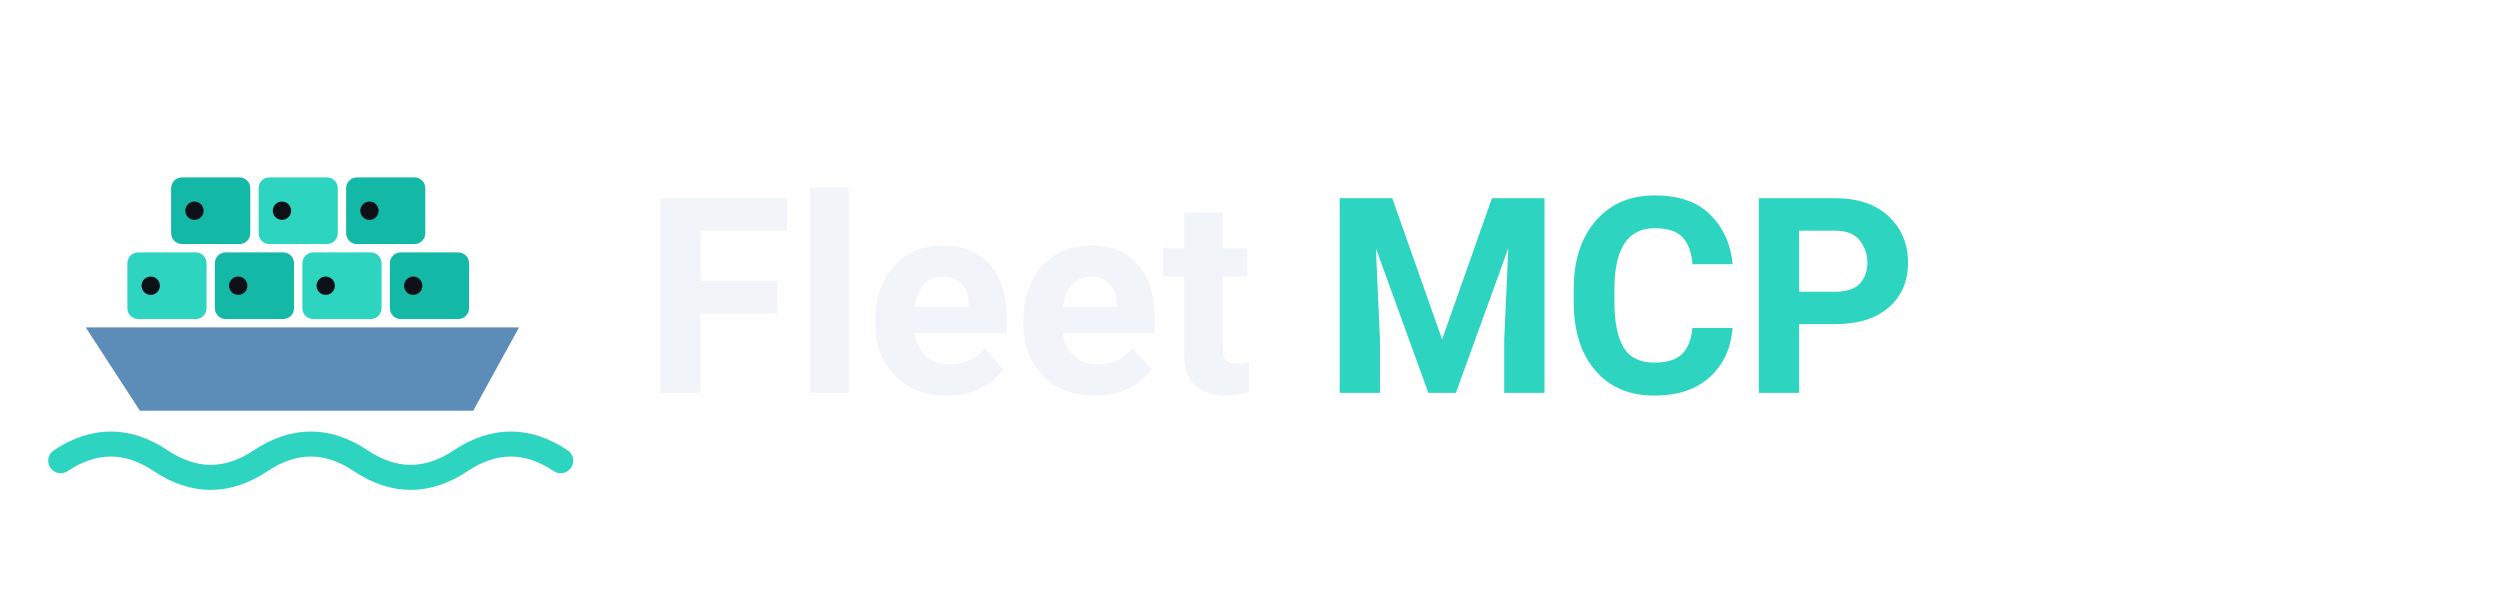
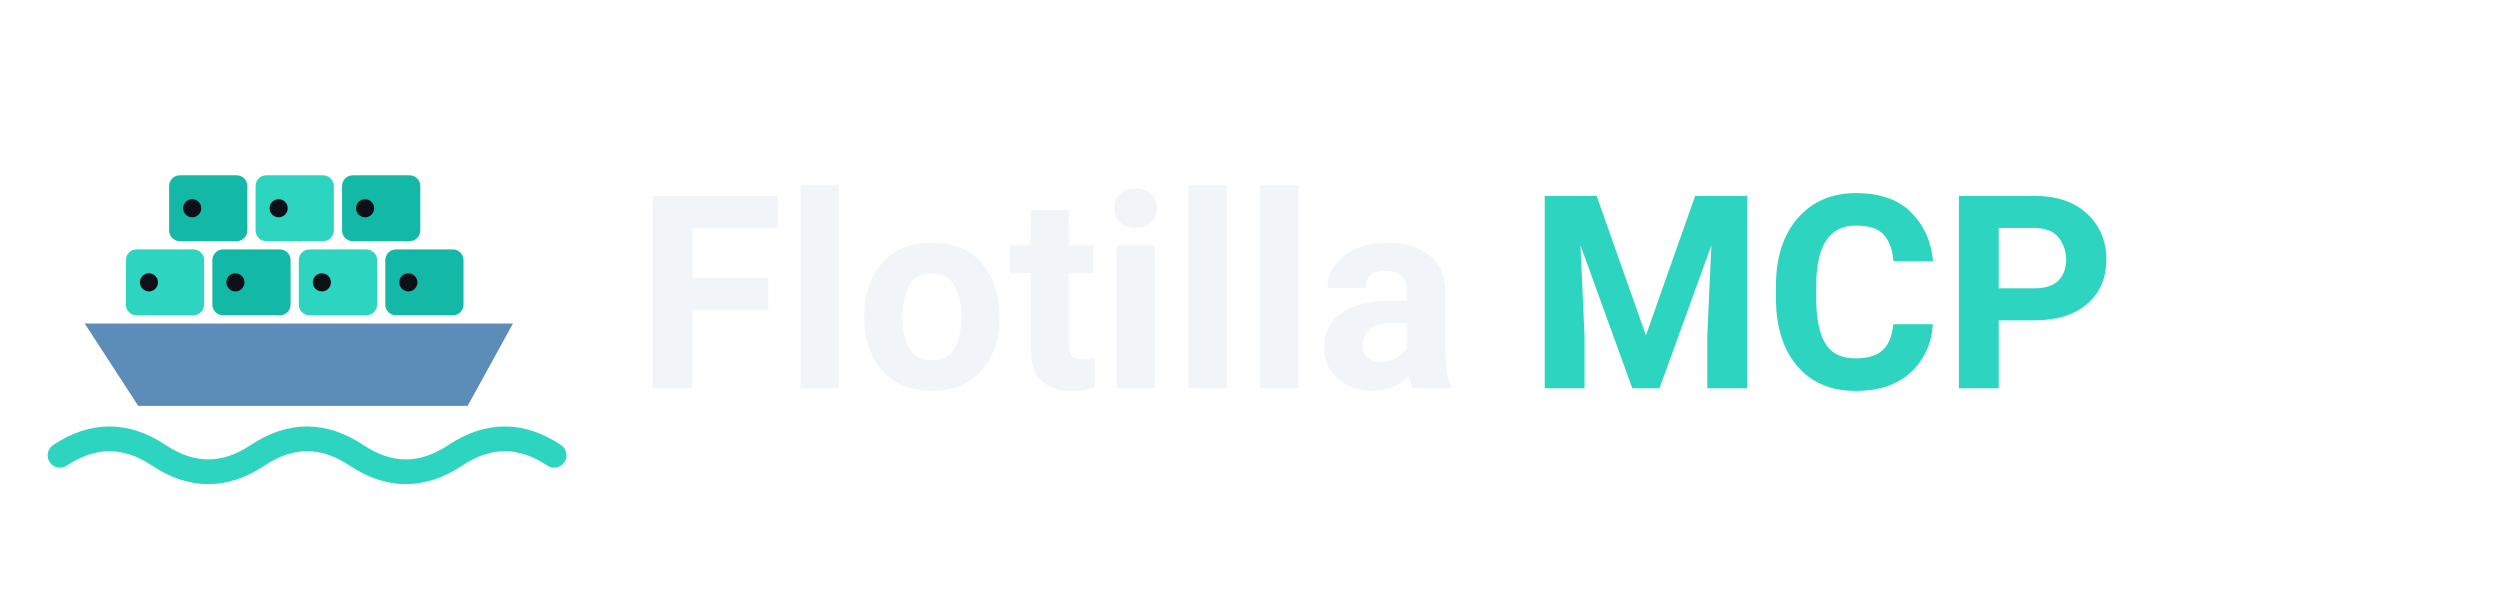
- <svg xmlns="http://www.w3.org/2000/svg" viewBox="0 0 420 100" role="img" aria-labelledby="fm-logod-title fm-logod-desc">
+ <svg xmlns="http://www.w3.org/2000/svg" viewBox="0 0 425 100" role="img" aria-labelledby="fm-logod-title fm-logod-desc">
  <g transform="translate(6,6) scale(1.4)">
    <g transform="translate(0,-3)">
      <g fill="#2DD4BF">
        <rect x="11" y="29" width="9.5" height="8" rx="1.3" />
        <rect x="32" y="29" width="9.5" height="8" rx="1.3" />
        <rect x="26.75" y="20" width="9.5" height="8" rx="1.3" />
      </g>
      <g fill="#14B8A6">
        <rect x="21.5" y="29" width="9.5" height="8" rx="1.3" />
        <rect x="42.5" y="29" width="9.5" height="8" rx="1.3" />
        <rect x="16.25" y="20" width="9.5" height="8" rx="1.3" />
        <rect x="37.25" y="20" width="9.5" height="8" rx="1.3" />
      </g>
      <g fill="#0D1117">
        <circle cx="13.8" cy="33" r="1.1" />
        <circle cx="24.3" cy="33" r="1.1" />
        <circle cx="34.8" cy="33" r="1.1" />
        <circle cx="45.3" cy="33" r="1.1" />
        <circle cx="19.05" cy="24" r="1.1" />
        <circle cx="29.55" cy="24" r="1.1" />
        <circle cx="40.05" cy="24" r="1.1" />
      </g>
      <polygon fill="#5B8DB8" points="6,38 58,38 52.5,48 12.5,48" />
      <path d="M3,54 Q9,50 15,54 T27,54 T39,54 T51,54 T63,54" fill="none" stroke="#2DD4BF" stroke-width="3" stroke-linecap="round" />
    </g>
  </g>
-   <text x="108" y="66" font-family="-apple-system, BlinkMacSystemFont, 'Segoe UI', Roboto, Helvetica, Arial, sans-serif" font-size="46" font-weight="700" fill="#F1F5F9">Fleet <tspan fill="#2DD4BF">MCP</tspan>
+   <text x="108" y="66" font-family="-apple-system, BlinkMacSystemFont, 'Segoe UI', Roboto, Helvetica, Arial, sans-serif" font-size="46" font-weight="700" fill="#F1F5F9">Flotilla <tspan fill="#2DD4BF">MCP</tspan>
  </text>
</svg>
